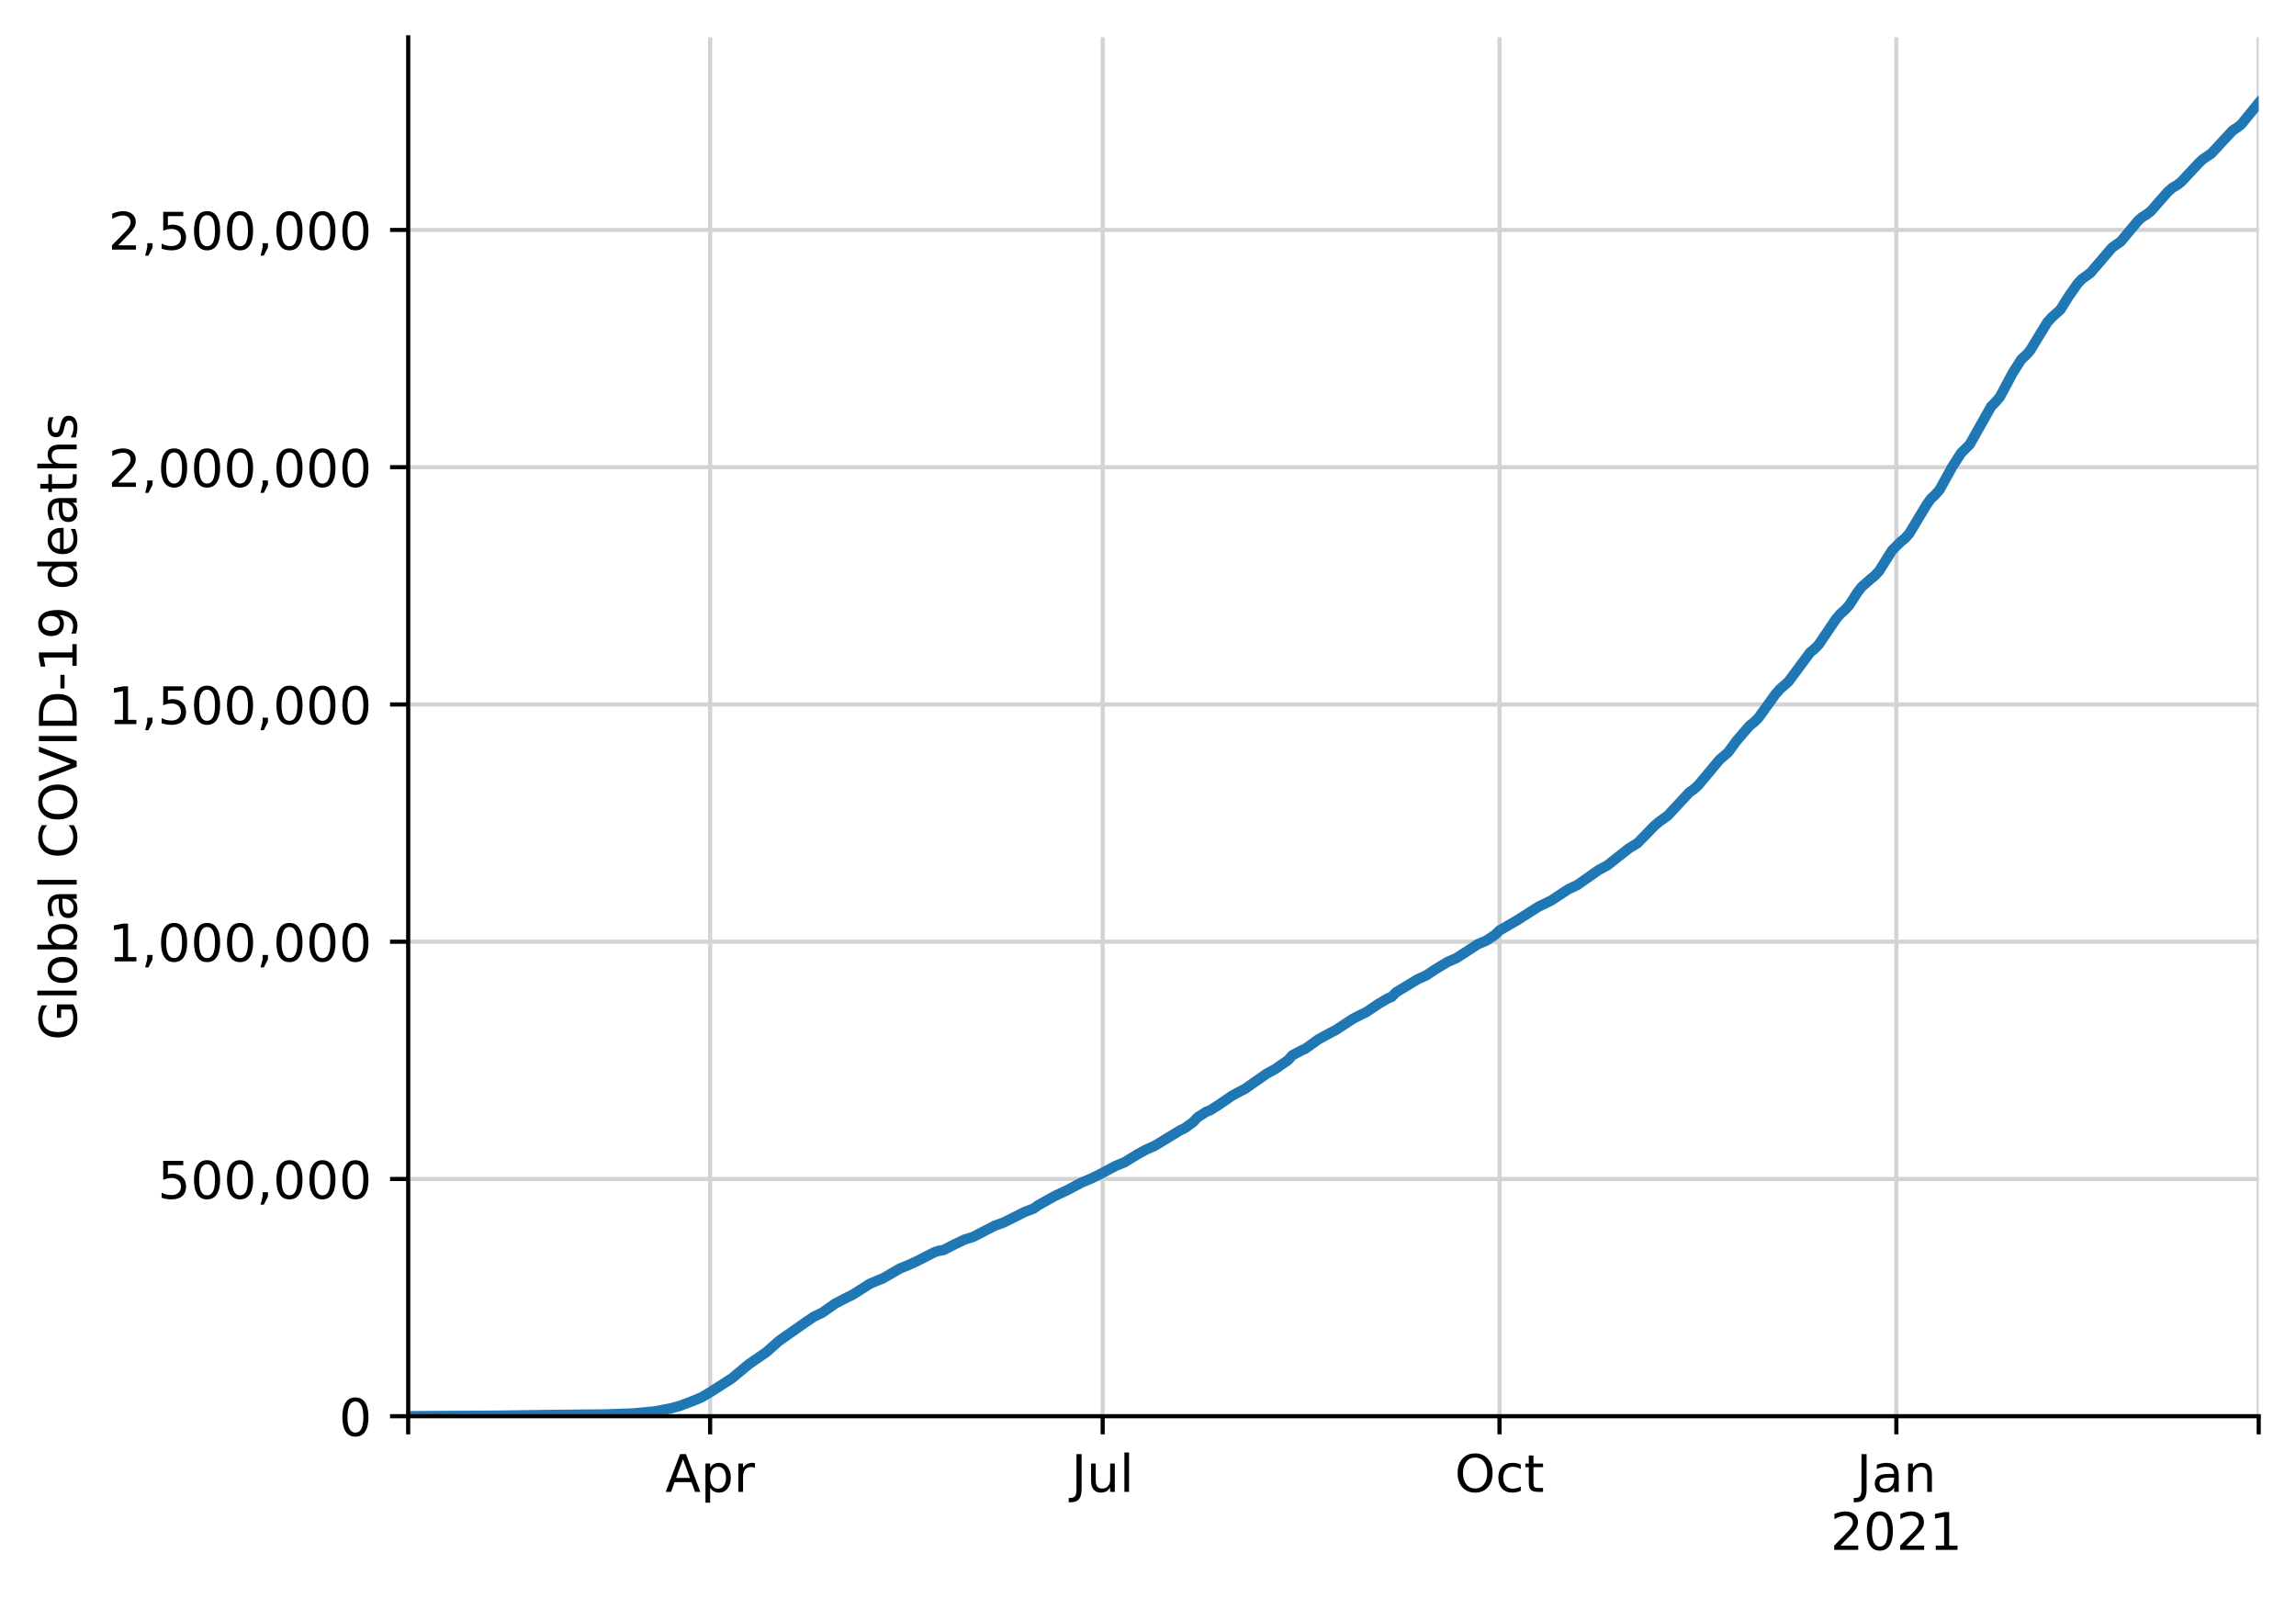
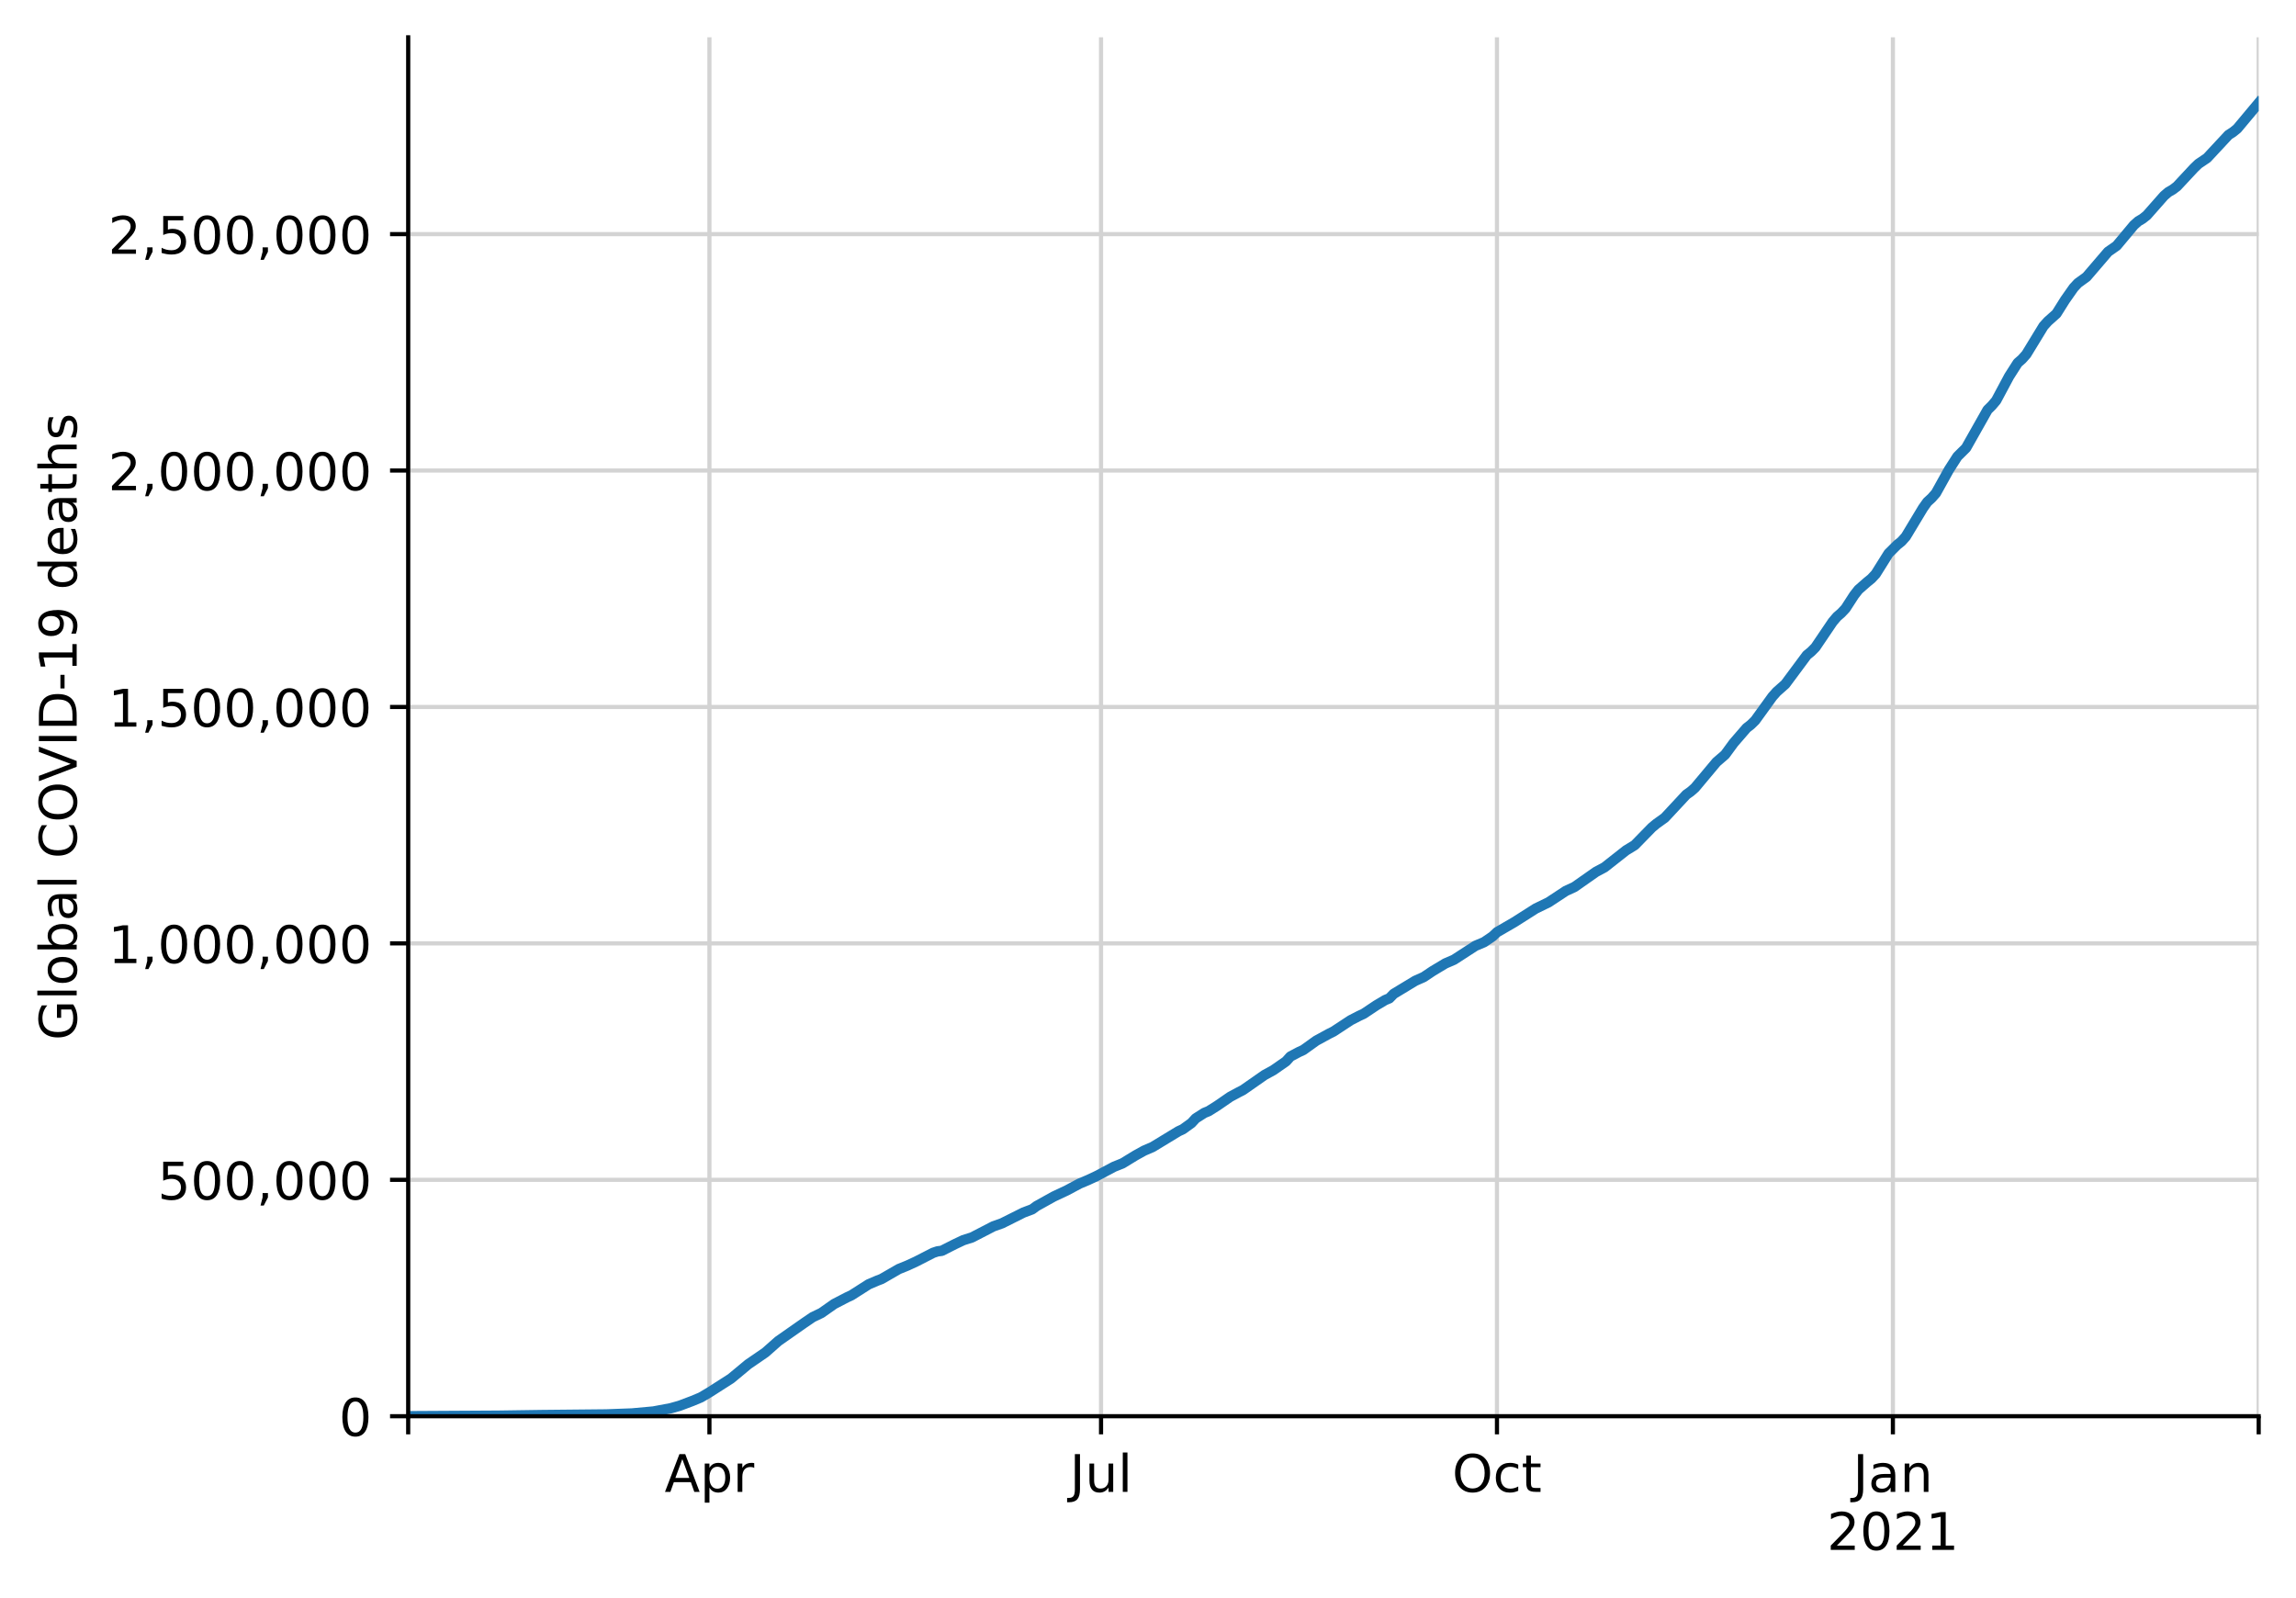
<svg xmlns="http://www.w3.org/2000/svg" xmlns:xlink="http://www.w3.org/1999/xlink" height="308.388pt" version="1.1" viewBox="0 0 443.092 308.388" width="443.092pt">
  <defs>
    <style type="text/css">
*{stroke-linecap:butt;stroke-linejoin:round;}
  </style>
  </defs>
  <g id="figure_1">
    <g id="patch_1">
      <path d="M 0 308.388  L 443.092 308.388  L 443.092 0  L 0 0  z " style="fill:#ffffff;" />
    </g>
    <g id="axes_1">
      <g id="patch_2">
        <path d="M 78.772 273.312  L 435.892 273.312  L 435.892 7.2  L 78.772 7.2  z " style="fill:#ffffff;" />
      </g>
      <g id="matplotlib.axis_1">
        <g id="xtick_1">
          <g id="line2d_1">
-             <path clip-path="url(#p6a01fa90a9)" d="M 78.772 273.312  L 78.772 7.2  " style="fill:none;stroke:#d3d3d3;stroke-linecap:square;stroke-width:0.8;" />
+             <path clip-path="url(#p889cbcfd50)" d="M 78.772 273.312  L 78.772 7.2  " style="fill:none;stroke:#d3d3d3;stroke-linecap:square;stroke-width:0.8;" />
          </g>
          <g id="line2d_2">
            <defs>
-               <path d="M 0 0  L 0 3.5  " id="m3a2b9733e8" style="stroke:#000000;stroke-width:0.8;" />
-             </defs>
-             <g>
-               <use style="stroke:#000000;stroke-width:0.8;" x="78.772" xlink:href="#m3a2b9733e8" y="273.312" />
+               <path d="M 0 0  L 0 3.5  " id="mc1f2b7c902" style="stroke:#000000;stroke-width:0.8;" />
+             </defs>
+             <g>
+               <use style="stroke:#000000;stroke-width:0.8;" x="78.772" xlink:href="#mc1f2b7c902" y="273.312" />
            </g>
          </g>
        </g>
        <g id="xtick_2">
          <g id="line2d_3">
-             <path clip-path="url(#p6a01fa90a9)" d="M 137.043 273.312  L 137.043 7.2  " style="fill:none;stroke:#d3d3d3;stroke-linecap:square;stroke-width:0.8;" />
+             <path clip-path="url(#p889cbcfd50)" d="M 136.908 273.312  L 136.908 7.2  " style="fill:none;stroke:#d3d3d3;stroke-linecap:square;stroke-width:0.8;" />
          </g>
          <g id="line2d_4">
            <g>
-               <use style="stroke:#000000;stroke-width:0.8;" x="137.043" xlink:href="#m3a2b9733e8" y="273.312" />
+               <use style="stroke:#000000;stroke-width:0.8;" x="136.908" xlink:href="#mc1f2b7c902" y="273.312" />
            </g>
          </g>
          <g id="text_1">
            <defs>
              <path d="M 34.188 63.188  L 20.797 26.906  L 47.609 26.906  z M 28.609 72.906  L 39.797 72.906  L 67.578 0  L 57.328 0  L 50.688 18.703  L 17.828 18.703  L 11.188 0  L 0.781 0  z " id="DejaVuSans-65" />
              <path d="M 18.109 8.203  L 18.109 -20.797  L 9.078 -20.797  L 9.078 54.688  L 18.109 54.688  L 18.109 46.391  Q 20.953 51.266 25.266 53.625  Q 29.594 56 35.594 56  Q 45.562 56 51.781 48.094  Q 58.016 40.188 58.016 27.297  Q 58.016 14.406 51.781 6.484  Q 45.562 -1.422 35.594 -1.422  Q 29.594 -1.422 25.266 0.953  Q 20.953 3.328 18.109 8.203  z M 48.688 27.297  Q 48.688 37.203 44.609 42.844  Q 40.531 48.484 33.406 48.484  Q 26.266 48.484 22.188 42.844  Q 18.109 37.203 18.109 27.297  Q 18.109 17.391 22.188 11.75  Q 26.266 6.109 33.406 6.109  Q 40.531 6.109 44.609 11.75  Q 48.688 17.391 48.688 27.297  z " id="DejaVuSans-112" />
              <path d="M 41.109 46.297  Q 39.594 47.172 37.812 47.578  Q 36.031 48 33.891 48  Q 26.266 48 22.188 43.047  Q 18.109 38.094 18.109 28.812  L 18.109 0  L 9.078 0  L 9.078 54.688  L 18.109 54.688  L 18.109 46.188  Q 20.953 51.172 25.484 53.578  Q 30.031 56 36.531 56  Q 37.453 56 38.578 55.875  Q 39.703 55.766 41.062 55.516  z " id="DejaVuSans-114" />
            </defs>
-             <g transform="translate(128.3932 287.9104)scale(0.1 -0.1)">
+             <g transform="translate(128.2577 287.9104)scale(0.1 -0.1)">
              <use xlink:href="#DejaVuSans-65" />
              <use x="68.408" xlink:href="#DejaVuSans-112" />
              <use x="131.885" xlink:href="#DejaVuSans-114" />
            </g>
          </g>
        </g>
        <g id="xtick_3">
          <g id="line2d_5">
-             <path clip-path="url(#p6a01fa90a9)" d="M 212.796 273.312  L 212.796 7.2  " style="fill:none;stroke:#d3d3d3;stroke-linecap:square;stroke-width:0.8;" />
+             <path clip-path="url(#p889cbcfd50)" d="M 212.484 273.312  L 212.484 7.2  " style="fill:none;stroke:#d3d3d3;stroke-linecap:square;stroke-width:0.8;" />
          </g>
          <g id="line2d_6">
            <g>
-               <use style="stroke:#000000;stroke-width:0.8;" x="212.796" xlink:href="#m3a2b9733e8" y="273.312" />
+               <use style="stroke:#000000;stroke-width:0.8;" x="212.484" xlink:href="#mc1f2b7c902" y="273.312" />
            </g>
          </g>
          <g id="text_2">
            <defs>
              <path d="M 9.812 72.906  L 19.672 72.906  L 19.672 5.078  Q 19.672 -8.109 14.672 -14.062  Q 9.672 -20.016 -1.422 -20.016  L -5.172 -20.016  L -5.172 -11.719  L -2.094 -11.719  Q 4.438 -11.719 7.125 -8.047  Q 9.812 -4.391 9.812 5.078  z " id="DejaVuSans-74" />
              <path d="M 8.5 21.578  L 8.5 54.688  L 17.484 54.688  L 17.484 21.922  Q 17.484 14.156 20.5 10.266  Q 23.531 6.391 29.594 6.391  Q 36.859 6.391 41.078 11.031  Q 45.312 15.672 45.312 23.688  L 45.312 54.688  L 54.297 54.688  L 54.297 0  L 45.312 0  L 45.312 8.406  Q 42.047 3.422 37.719 1  Q 33.406 -1.422 27.688 -1.422  Q 18.266 -1.422 13.375 4.438  Q 8.5 10.297 8.5 21.578  z M 31.109 56  z " id="DejaVuSans-117" />
              <path d="M 9.422 75.984  L 18.406 75.984  L 18.406 0  L 9.422 0  z " id="DejaVuSans-108" />
            </defs>
-             <g transform="translate(206.7631 287.9104)scale(0.1 -0.1)">
+             <g transform="translate(206.4514 287.9104)scale(0.1 -0.1)">
              <use xlink:href="#DejaVuSans-74" />
              <use x="29.492" xlink:href="#DejaVuSans-117" />
              <use x="92.871" xlink:href="#DejaVuSans-108" />
            </g>
          </g>
        </g>
        <g id="xtick_4">
          <g id="line2d_7">
-             <path clip-path="url(#p6a01fa90a9)" d="M 289.381 273.312  L 289.381 7.2  " style="fill:none;stroke:#d3d3d3;stroke-linecap:square;stroke-width:0.8;" />
+             <path clip-path="url(#p889cbcfd50)" d="M 288.891 273.312  L 288.891 7.2  " style="fill:none;stroke:#d3d3d3;stroke-linecap:square;stroke-width:0.8;" />
          </g>
          <g id="line2d_8">
            <g>
-               <use style="stroke:#000000;stroke-width:0.8;" x="289.381" xlink:href="#m3a2b9733e8" y="273.312" />
+               <use style="stroke:#000000;stroke-width:0.8;" x="288.891" xlink:href="#mc1f2b7c902" y="273.312" />
            </g>
          </g>
          <g id="text_3">
            <defs>
              <path d="M 39.406 66.219  Q 28.656 66.219 22.328 58.203  Q 16.016 50.203 16.016 36.375  Q 16.016 22.609 22.328 14.594  Q 28.656 6.594 39.406 6.594  Q 50.141 6.594 56.422 14.594  Q 62.703 22.609 62.703 36.375  Q 62.703 50.203 56.422 58.203  Q 50.141 66.219 39.406 66.219  z M 39.406 74.219  Q 54.734 74.219 63.906 63.938  Q 73.094 53.656 73.094 36.375  Q 73.094 19.141 63.906 8.859  Q 54.734 -1.422 39.406 -1.422  Q 24.031 -1.422 14.812 8.828  Q 5.609 19.094 5.609 36.375  Q 5.609 53.656 14.812 63.938  Q 24.031 74.219 39.406 74.219  z " id="DejaVuSans-79" />
              <path d="M 48.781 52.594  L 48.781 44.188  Q 44.969 46.297 41.141 47.344  Q 37.312 48.391 33.406 48.391  Q 24.656 48.391 19.812 42.844  Q 14.984 37.312 14.984 27.297  Q 14.984 17.281 19.812 11.734  Q 24.656 6.203 33.406 6.203  Q 37.312 6.203 41.141 7.25  Q 44.969 8.297 48.781 10.406  L 48.781 2.094  Q 45.016 0.344 40.984 -0.531  Q 36.969 -1.422 32.422 -1.422  Q 20.062 -1.422 12.781 6.344  Q 5.516 14.109 5.516 27.297  Q 5.516 40.672 12.859 48.328  Q 20.219 56 33.016 56  Q 37.156 56 41.109 55.141  Q 45.062 54.297 48.781 52.594  z " id="DejaVuSans-99" />
              <path d="M 18.312 70.219  L 18.312 54.688  L 36.812 54.688  L 36.812 47.703  L 18.312 47.703  L 18.312 18.016  Q 18.312 11.328 20.141 9.422  Q 21.969 7.516 27.594 7.516  L 36.812 7.516  L 36.812 0  L 27.594 0  Q 17.188 0 13.234 3.875  Q 9.281 7.766 9.281 18.016  L 9.281 47.703  L 2.688 47.703  L 2.688 54.688  L 9.281 54.688  L 9.281 70.219  z " id="DejaVuSans-116" />
            </defs>
-             <g transform="translate(280.7358 287.9104)scale(0.1 -0.1)">
+             <g transform="translate(280.246 287.9104)scale(0.1 -0.1)">
              <use xlink:href="#DejaVuSans-79" />
              <use x="78.711" xlink:href="#DejaVuSans-99" />
              <use x="133.691" xlink:href="#DejaVuSans-116" />
            </g>
          </g>
        </g>
        <g id="xtick_5">
          <g id="line2d_9">
-             <path clip-path="url(#p6a01fa90a9)" d="M 365.966 273.312  L 365.966 7.2  " style="fill:none;stroke:#d3d3d3;stroke-linecap:square;stroke-width:0.8;" />
+             <path clip-path="url(#p889cbcfd50)" d="M 365.298 273.312  L 365.298 7.2  " style="fill:none;stroke:#d3d3d3;stroke-linecap:square;stroke-width:0.8;" />
          </g>
          <g id="line2d_10">
            <g>
-               <use style="stroke:#000000;stroke-width:0.8;" x="365.966" xlink:href="#m3a2b9733e8" y="273.312" />
+               <use style="stroke:#000000;stroke-width:0.8;" x="365.298" xlink:href="#mc1f2b7c902" y="273.312" />
            </g>
          </g>
          <g id="text_4">
            <defs>
              <path d="M 34.281 27.484  Q 23.391 27.484 19.188 25  Q 14.984 22.516 14.984 16.5  Q 14.984 11.719 18.141 8.906  Q 21.297 6.109 26.703 6.109  Q 34.188 6.109 38.703 11.406  Q 43.219 16.703 43.219 25.484  L 43.219 27.484  z M 52.203 31.203  L 52.203 0  L 43.219 0  L 43.219 8.297  Q 40.141 3.328 35.547 0.953  Q 30.953 -1.422 24.312 -1.422  Q 15.922 -1.422 10.953 3.297  Q 6 8.016 6 15.922  Q 6 25.141 12.172 29.828  Q 18.359 34.516 30.609 34.516  L 43.219 34.516  L 43.219 35.406  Q 43.219 41.609 39.141 45  Q 35.062 48.391 27.688 48.391  Q 23 48.391 18.547 47.266  Q 14.109 46.141 10.016 43.891  L 10.016 52.203  Q 14.938 54.109 19.578 55.047  Q 24.219 56 28.609 56  Q 40.484 56 46.344 49.844  Q 52.203 43.703 52.203 31.203  z " id="DejaVuSans-97" />
              <path d="M 54.891 33.016  L 54.891 0  L 45.906 0  L 45.906 32.719  Q 45.906 40.484 42.875 44.328  Q 39.844 48.188 33.797 48.188  Q 26.516 48.188 22.312 43.547  Q 18.109 38.922 18.109 30.906  L 18.109 0  L 9.078 0  L 9.078 54.688  L 18.109 54.688  L 18.109 46.188  Q 21.344 51.125 25.703 53.562  Q 30.078 56 35.797 56  Q 45.219 56 50.047 50.172  Q 54.891 44.344 54.891 33.016  z " id="DejaVuSans-110" />
            </defs>
-             <g transform="translate(358.2585 287.9104)scale(0.1 -0.1)">
+             <g transform="translate(357.5906 287.9104)scale(0.1 -0.1)">
              <use xlink:href="#DejaVuSans-74" />
              <use x="29.492" xlink:href="#DejaVuSans-97" />
              <use x="90.771" xlink:href="#DejaVuSans-110" />
            </g>
            <defs>
              <path d="M 19.188 8.297  L 53.609 8.297  L 53.609 0  L 7.328 0  L 7.328 8.297  Q 12.938 14.109 22.625 23.891  Q 32.328 33.688 34.812 36.531  Q 39.547 41.844 41.422 45.531  Q 43.312 49.219 43.312 52.781  Q 43.312 58.594 39.234 62.25  Q 35.156 65.922 28.609 65.922  Q 23.969 65.922 18.812 64.312  Q 13.672 62.703 7.812 59.422  L 7.812 69.391  Q 13.766 71.781 18.938 73  Q 24.125 74.219 28.422 74.219  Q 39.75 74.219 46.484 68.547  Q 53.219 62.891 53.219 53.422  Q 53.219 48.922 51.531 44.891  Q 49.859 40.875 45.406 35.406  Q 44.188 33.984 37.641 27.219  Q 31.109 20.453 19.188 8.297  z " id="DejaVuSans-50" />
              <path d="M 31.781 66.406  Q 24.172 66.406 20.328 58.906  Q 16.5 51.422 16.5 36.375  Q 16.5 21.391 20.328 13.891  Q 24.172 6.391 31.781 6.391  Q 39.453 6.391 43.281 13.891  Q 47.125 21.391 47.125 36.375  Q 47.125 51.422 43.281 58.906  Q 39.453 66.406 31.781 66.406  z M 31.781 74.219  Q 44.047 74.219 50.516 64.516  Q 56.984 54.828 56.984 36.375  Q 56.984 17.969 50.516 8.266  Q 44.047 -1.422 31.781 -1.422  Q 19.531 -1.422 13.062 8.266  Q 6.594 17.969 6.594 36.375  Q 6.594 54.828 13.062 64.516  Q 19.531 74.219 31.781 74.219  z " id="DejaVuSans-48" />
              <path d="M 12.406 8.297  L 28.516 8.297  L 28.516 63.922  L 10.984 60.406  L 10.984 69.391  L 28.422 72.906  L 38.281 72.906  L 38.281 8.297  L 54.391 8.297  L 54.391 0  L 12.406 0  z " id="DejaVuSans-49" />
            </defs>
-             <g transform="translate(353.2413 299.1082)scale(0.1 -0.1)">
+             <g transform="translate(352.5734 299.1082)scale(0.1 -0.1)">
              <use xlink:href="#DejaVuSans-50" />
              <use x="63.623" xlink:href="#DejaVuSans-48" />
              <use x="127.246" xlink:href="#DejaVuSans-50" />
              <use x="190.869" xlink:href="#DejaVuSans-49" />
            </g>
          </g>
        </g>
        <g id="xtick_6">
          <g id="line2d_11">
-             <path clip-path="url(#p6a01fa90a9)" d="M 435.892 273.312  L 435.892 7.2  " style="fill:none;stroke:#d3d3d3;stroke-linecap:square;stroke-width:0.8;" />
+             <path clip-path="url(#p889cbcfd50)" d="M 435.892 273.312  L 435.892 7.2  " style="fill:none;stroke:#d3d3d3;stroke-linecap:square;stroke-width:0.8;" />
          </g>
          <g id="line2d_12">
            <g>
-               <use style="stroke:#000000;stroke-width:0.8;" x="435.892" xlink:href="#m3a2b9733e8" y="273.312" />
+               <use style="stroke:#000000;stroke-width:0.8;" x="435.892" xlink:href="#mc1f2b7c902" y="273.312" />
            </g>
          </g>
        </g>
      </g>
      <g id="matplotlib.axis_2">
        <g id="ytick_1">
          <g id="line2d_13">
-             <path clip-path="url(#p6a01fa90a9)" d="M 78.772 273.312  L 435.892 273.312  " style="fill:none;stroke:#d3d3d3;stroke-linecap:square;stroke-width:0.8;" />
+             <path clip-path="url(#p889cbcfd50)" d="M 78.772 273.312  L 435.892 273.312  " style="fill:none;stroke:#d3d3d3;stroke-linecap:square;stroke-width:0.8;" />
          </g>
          <g id="line2d_14">
            <defs>
-               <path d="M 0 0  L -3.5 0  " id="m5754b4b854" style="stroke:#000000;stroke-width:0.8;" />
-             </defs>
-             <g>
-               <use style="stroke:#000000;stroke-width:0.8;" x="78.772" xlink:href="#m5754b4b854" y="273.312" />
+               <path d="M 0 0  L -3.5 0  " id="m2cd6e8e211" style="stroke:#000000;stroke-width:0.8;" />
+             </defs>
+             <g>
+               <use style="stroke:#000000;stroke-width:0.8;" x="78.772" xlink:href="#m2cd6e8e211" y="273.312" />
            </g>
          </g>
          <g id="text_5">
            <g transform="translate(65.40937 277.1112)scale(0.1 -0.1)">
              <use xlink:href="#DejaVuSans-48" />
            </g>
          </g>
        </g>
        <g id="ytick_2">
          <g id="line2d_15">
-             <path clip-path="url(#p6a01fa90a9)" d="M 78.772 227.524  L 435.892 227.524  " style="fill:none;stroke:#d3d3d3;stroke-linecap:square;stroke-width:0.8;" />
+             <path clip-path="url(#p889cbcfd50)" d="M 78.772 227.686  L 435.892 227.686  " style="fill:none;stroke:#d3d3d3;stroke-linecap:square;stroke-width:0.8;" />
          </g>
          <g id="line2d_16">
            <g>
-               <use style="stroke:#000000;stroke-width:0.8;" x="78.772" xlink:href="#m5754b4b854" y="227.524" />
+               <use style="stroke:#000000;stroke-width:0.8;" x="78.772" xlink:href="#m2cd6e8e211" y="227.686" />
            </g>
          </g>
          <g id="text_6">
            <defs>
              <path d="M 10.797 72.906  L 49.516 72.906  L 49.516 64.594  L 19.828 64.594  L 19.828 46.734  Q 21.969 47.469 24.109 47.828  Q 26.266 48.188 28.422 48.188  Q 40.625 48.188 47.75 41.5  Q 54.891 34.812 54.891 23.391  Q 54.891 11.625 47.562 5.094  Q 40.234 -1.422 26.906 -1.422  Q 22.312 -1.422 17.547 -0.641  Q 12.797 0.141 7.719 1.703  L 7.719 11.625  Q 12.109 9.234 16.797 8.062  Q 21.484 6.891 26.703 6.891  Q 35.156 6.891 40.078 11.328  Q 45.016 15.766 45.016 23.391  Q 45.016 31 40.078 35.438  Q 35.156 39.891 26.703 39.891  Q 22.75 39.891 18.812 39.016  Q 14.891 38.141 10.797 36.281  z " id="DejaVuSans-53" />
              <path d="M 11.719 12.406  L 22.016 12.406  L 22.016 4  L 14.016 -11.625  L 7.719 -11.625  L 11.719 4  z " id="DejaVuSans-44" />
            </defs>
-             <g transform="translate(30.41875 231.3233)scale(0.1 -0.1)">
+             <g transform="translate(30.41875 231.4847)scale(0.1 -0.1)">
              <use xlink:href="#DejaVuSans-53" />
              <use x="63.623" xlink:href="#DejaVuSans-48" />
              <use x="127.246" xlink:href="#DejaVuSans-48" />
              <use x="190.869" xlink:href="#DejaVuSans-44" />
              <use x="222.656" xlink:href="#DejaVuSans-48" />
              <use x="286.279" xlink:href="#DejaVuSans-48" />
              <use x="349.902" xlink:href="#DejaVuSans-48" />
            </g>
          </g>
        </g>
        <g id="ytick_3">
          <g id="line2d_17">
-             <path clip-path="url(#p6a01fa90a9)" d="M 78.772 181.736  L 435.892 181.736  " style="fill:none;stroke:#d3d3d3;stroke-linecap:square;stroke-width:0.8;" />
+             <path clip-path="url(#p889cbcfd50)" d="M 78.772 182.059  L 435.892 182.059  " style="fill:none;stroke:#d3d3d3;stroke-linecap:square;stroke-width:0.8;" />
          </g>
          <g id="line2d_18">
            <g>
-               <use style="stroke:#000000;stroke-width:0.8;" x="78.772" xlink:href="#m5754b4b854" y="181.736" />
+               <use style="stroke:#000000;stroke-width:0.8;" x="78.772" xlink:href="#m2cd6e8e211" y="182.059" />
            </g>
          </g>
          <g id="text_7">
-             <g transform="translate(20.87813 185.5355)scale(0.1 -0.1)">
+             <g transform="translate(20.87813 185.8583)scale(0.1 -0.1)">
              <use xlink:href="#DejaVuSans-49" />
              <use x="63.623" xlink:href="#DejaVuSans-44" />
              <use x="95.41" xlink:href="#DejaVuSans-48" />
              <use x="159.033" xlink:href="#DejaVuSans-48" />
              <use x="222.656" xlink:href="#DejaVuSans-48" />
              <use x="286.279" xlink:href="#DejaVuSans-44" />
              <use x="318.066" xlink:href="#DejaVuSans-48" />
              <use x="381.689" xlink:href="#DejaVuSans-48" />
              <use x="445.312" xlink:href="#DejaVuSans-48" />
            </g>
          </g>
        </g>
        <g id="ytick_4">
          <g id="line2d_19">
-             <path clip-path="url(#p6a01fa90a9)" d="M 78.772 135.948  L 435.892 135.948  " style="fill:none;stroke:#d3d3d3;stroke-linecap:square;stroke-width:0.8;" />
+             <path clip-path="url(#p889cbcfd50)" d="M 78.772 136.433  L 435.892 136.433  " style="fill:none;stroke:#d3d3d3;stroke-linecap:square;stroke-width:0.8;" />
          </g>
          <g id="line2d_20">
            <g>
-               <use style="stroke:#000000;stroke-width:0.8;" x="78.772" xlink:href="#m5754b4b854" y="135.948" />
+               <use style="stroke:#000000;stroke-width:0.8;" x="78.772" xlink:href="#m2cd6e8e211" y="136.433" />
            </g>
          </g>
          <g id="text_8">
-             <g transform="translate(20.87813 139.7476)scale(0.1 -0.1)">
+             <g transform="translate(20.87813 140.2318)scale(0.1 -0.1)">
              <use xlink:href="#DejaVuSans-49" />
              <use x="63.623" xlink:href="#DejaVuSans-44" />
              <use x="95.41" xlink:href="#DejaVuSans-53" />
              <use x="159.033" xlink:href="#DejaVuSans-48" />
              <use x="222.656" xlink:href="#DejaVuSans-48" />
              <use x="286.279" xlink:href="#DejaVuSans-44" />
              <use x="318.066" xlink:href="#DejaVuSans-48" />
              <use x="381.689" xlink:href="#DejaVuSans-48" />
              <use x="445.312" xlink:href="#DejaVuSans-48" />
            </g>
          </g>
        </g>
        <g id="ytick_5">
          <g id="line2d_21">
-             <path clip-path="url(#p6a01fa90a9)" d="M 78.772 90.161  L 435.892 90.161  " style="fill:none;stroke:#d3d3d3;stroke-linecap:square;stroke-width:0.8;" />
+             <path clip-path="url(#p889cbcfd50)" d="M 78.772 90.806  L 435.892 90.806  " style="fill:none;stroke:#d3d3d3;stroke-linecap:square;stroke-width:0.8;" />
          </g>
          <g id="line2d_22">
            <g>
-               <use style="stroke:#000000;stroke-width:0.8;" x="78.772" xlink:href="#m5754b4b854" y="90.161" />
+               <use style="stroke:#000000;stroke-width:0.8;" x="78.772" xlink:href="#m2cd6e8e211" y="90.806" />
            </g>
          </g>
          <g id="text_9">
-             <g transform="translate(20.87813 93.95974)scale(0.1 -0.1)">
+             <g transform="translate(20.87813 94.60534)scale(0.1 -0.1)">
              <use xlink:href="#DejaVuSans-50" />
              <use x="63.623" xlink:href="#DejaVuSans-44" />
              <use x="95.41" xlink:href="#DejaVuSans-48" />
              <use x="159.033" xlink:href="#DejaVuSans-48" />
              <use x="222.656" xlink:href="#DejaVuSans-48" />
              <use x="286.279" xlink:href="#DejaVuSans-44" />
              <use x="318.066" xlink:href="#DejaVuSans-48" />
              <use x="381.689" xlink:href="#DejaVuSans-48" />
              <use x="445.312" xlink:href="#DejaVuSans-48" />
            </g>
          </g>
        </g>
        <g id="ytick_6">
          <g id="line2d_23">
-             <path clip-path="url(#p6a01fa90a9)" d="M 78.772 44.373  L 435.892 44.373  " style="fill:none;stroke:#d3d3d3;stroke-linecap:square;stroke-width:0.8;" />
+             <path clip-path="url(#p889cbcfd50)" d="M 78.772 45.18  L 435.892 45.18  " style="fill:none;stroke:#d3d3d3;stroke-linecap:square;stroke-width:0.8;" />
          </g>
          <g id="line2d_24">
            <g>
-               <use style="stroke:#000000;stroke-width:0.8;" x="78.772" xlink:href="#m5754b4b854" y="44.373" />
+               <use style="stroke:#000000;stroke-width:0.8;" x="78.772" xlink:href="#m2cd6e8e211" y="45.18" />
            </g>
          </g>
          <g id="text_10">
-             <g transform="translate(20.87813 48.17187)scale(0.1 -0.1)">
+             <g transform="translate(20.87813 48.97887)scale(0.1 -0.1)">
              <use xlink:href="#DejaVuSans-50" />
              <use x="63.623" xlink:href="#DejaVuSans-44" />
              <use x="95.41" xlink:href="#DejaVuSans-53" />
              <use x="159.033" xlink:href="#DejaVuSans-48" />
              <use x="222.656" xlink:href="#DejaVuSans-48" />
              <use x="286.279" xlink:href="#DejaVuSans-44" />
              <use x="318.066" xlink:href="#DejaVuSans-48" />
              <use x="381.689" xlink:href="#DejaVuSans-48" />
              <use x="445.312" xlink:href="#DejaVuSans-48" />
            </g>
          </g>
        </g>
        <g id="text_11">
          <defs>
            <path d="M 59.516 10.406  L 59.516 29.984  L 43.406 29.984  L 43.406 38.094  L 69.281 38.094  L 69.281 6.781  Q 63.578 2.734 56.688 0.656  Q 49.812 -1.422 42 -1.422  Q 24.906 -1.422 15.25 8.562  Q 5.609 18.562 5.609 36.375  Q 5.609 54.25 15.25 64.234  Q 24.906 74.219 42 74.219  Q 49.125 74.219 55.547 72.453  Q 61.969 70.703 67.391 67.281  L 67.391 56.781  Q 61.922 61.422 55.766 63.766  Q 49.609 66.109 42.828 66.109  Q 29.438 66.109 22.719 58.641  Q 16.016 51.172 16.016 36.375  Q 16.016 21.625 22.719 14.156  Q 29.438 6.688 42.828 6.688  Q 48.047 6.688 52.141 7.594  Q 56.25 8.5 59.516 10.406  z " id="DejaVuSans-71" />
            <path d="M 30.609 48.391  Q 23.391 48.391 19.188 42.75  Q 14.984 37.109 14.984 27.297  Q 14.984 17.484 19.156 11.844  Q 23.344 6.203 30.609 6.203  Q 37.797 6.203 41.984 11.859  Q 46.188 17.531 46.188 27.297  Q 46.188 37.016 41.984 42.703  Q 37.797 48.391 30.609 48.391  z M 30.609 56  Q 42.328 56 49.016 48.375  Q 55.719 40.766 55.719 27.297  Q 55.719 13.875 49.016 6.219  Q 42.328 -1.422 30.609 -1.422  Q 18.844 -1.422 12.172 6.219  Q 5.516 13.875 5.516 27.297  Q 5.516 40.766 12.172 48.375  Q 18.844 56 30.609 56  z " id="DejaVuSans-111" />
            <path d="M 48.688 27.297  Q 48.688 37.203 44.609 42.844  Q 40.531 48.484 33.406 48.484  Q 26.266 48.484 22.188 42.844  Q 18.109 37.203 18.109 27.297  Q 18.109 17.391 22.188 11.75  Q 26.266 6.109 33.406 6.109  Q 40.531 6.109 44.609 11.75  Q 48.688 17.391 48.688 27.297  z M 18.109 46.391  Q 20.953 51.266 25.266 53.625  Q 29.594 56 35.594 56  Q 45.562 56 51.781 48.094  Q 58.016 40.188 58.016 27.297  Q 58.016 14.406 51.781 6.484  Q 45.562 -1.422 35.594 -1.422  Q 29.594 -1.422 25.266 0.953  Q 20.953 3.328 18.109 8.203  L 18.109 0  L 9.078 0  L 9.078 75.984  L 18.109 75.984  z " id="DejaVuSans-98" />
            <path id="DejaVuSans-32" />
            <path d="M 64.406 67.281  L 64.406 56.891  Q 59.422 61.531 53.781 63.812  Q 48.141 66.109 41.797 66.109  Q 29.297 66.109 22.656 58.469  Q 16.016 50.828 16.016 36.375  Q 16.016 21.969 22.656 14.328  Q 29.297 6.688 41.797 6.688  Q 48.141 6.688 53.781 8.984  Q 59.422 11.281 64.406 15.922  L 64.406 5.609  Q 59.234 2.094 53.438 0.328  Q 47.656 -1.422 41.219 -1.422  Q 24.656 -1.422 15.125 8.703  Q 5.609 18.844 5.609 36.375  Q 5.609 53.953 15.125 64.078  Q 24.656 74.219 41.219 74.219  Q 47.75 74.219 53.531 72.484  Q 59.328 70.75 64.406 67.281  z " id="DejaVuSans-67" />
            <path d="M 28.609 0  L 0.781 72.906  L 11.078 72.906  L 34.188 11.531  L 57.328 72.906  L 67.578 72.906  L 39.797 0  z " id="DejaVuSans-86" />
            <path d="M 9.812 72.906  L 19.672 72.906  L 19.672 0  L 9.812 0  z " id="DejaVuSans-73" />
            <path d="M 19.672 64.797  L 19.672 8.109  L 31.594 8.109  Q 46.688 8.109 53.688 14.938  Q 60.688 21.781 60.688 36.531  Q 60.688 51.172 53.688 57.984  Q 46.688 64.797 31.594 64.797  z M 9.812 72.906  L 30.078 72.906  Q 51.266 72.906 61.172 64.094  Q 71.094 55.281 71.094 36.531  Q 71.094 17.672 61.125 8.828  Q 51.172 0 30.078 0  L 9.812 0  z " id="DejaVuSans-68" />
            <path d="M 4.891 31.391  L 31.203 31.391  L 31.203 23.391  L 4.891 23.391  z " id="DejaVuSans-45" />
            <path d="M 10.984 1.516  L 10.984 10.5  Q 14.703 8.734 18.5 7.812  Q 22.312 6.891 25.984 6.891  Q 35.75 6.891 40.891 13.453  Q 46.047 20.016 46.781 33.406  Q 43.953 29.203 39.594 26.953  Q 35.25 24.703 29.984 24.703  Q 19.047 24.703 12.672 31.312  Q 6.297 37.938 6.297 49.422  Q 6.297 60.641 12.938 67.422  Q 19.578 74.219 30.609 74.219  Q 43.266 74.219 49.922 64.516  Q 56.594 54.828 56.594 36.375  Q 56.594 19.141 48.406 8.859  Q 40.234 -1.422 26.422 -1.422  Q 22.703 -1.422 18.891 -0.688  Q 15.094 0.047 10.984 1.516  z M 30.609 32.422  Q 37.25 32.422 41.125 36.953  Q 45.016 41.5 45.016 49.422  Q 45.016 57.281 41.125 61.844  Q 37.25 66.406 30.609 66.406  Q 23.969 66.406 20.094 61.844  Q 16.219 57.281 16.219 49.422  Q 16.219 41.5 20.094 36.953  Q 23.969 32.422 30.609 32.422  z " id="DejaVuSans-57" />
            <path d="M 45.406 46.391  L 45.406 75.984  L 54.391 75.984  L 54.391 0  L 45.406 0  L 45.406 8.203  Q 42.578 3.328 38.25 0.953  Q 33.938 -1.422 27.875 -1.422  Q 17.969 -1.422 11.734 6.484  Q 5.516 14.406 5.516 27.297  Q 5.516 40.188 11.734 48.094  Q 17.969 56 27.875 56  Q 33.938 56 38.25 53.625  Q 42.578 51.266 45.406 46.391  z M 14.797 27.297  Q 14.797 17.391 18.875 11.75  Q 22.953 6.109 30.078 6.109  Q 37.203 6.109 41.297 11.75  Q 45.406 17.391 45.406 27.297  Q 45.406 37.203 41.297 42.844  Q 37.203 48.484 30.078 48.484  Q 22.953 48.484 18.875 42.844  Q 14.797 37.203 14.797 27.297  z " id="DejaVuSans-100" />
            <path d="M 56.203 29.594  L 56.203 25.203  L 14.891 25.203  Q 15.484 15.922 20.484 11.062  Q 25.484 6.203 34.422 6.203  Q 39.594 6.203 44.453 7.469  Q 49.312 8.734 54.109 11.281  L 54.109 2.781  Q 49.266 0.734 44.188 -0.344  Q 39.109 -1.422 33.891 -1.422  Q 20.797 -1.422 13.156 6.188  Q 5.516 13.812 5.516 26.812  Q 5.516 40.234 12.766 48.109  Q 20.016 56 32.328 56  Q 43.359 56 49.781 48.891  Q 56.203 41.797 56.203 29.594  z M 47.219 32.234  Q 47.125 39.594 43.094 43.984  Q 39.062 48.391 32.422 48.391  Q 24.906 48.391 20.391 44.141  Q 15.875 39.891 15.188 32.172  z " id="DejaVuSans-101" />
            <path d="M 54.891 33.016  L 54.891 0  L 45.906 0  L 45.906 32.719  Q 45.906 40.484 42.875 44.328  Q 39.844 48.188 33.797 48.188  Q 26.516 48.188 22.312 43.547  Q 18.109 38.922 18.109 30.906  L 18.109 0  L 9.078 0  L 9.078 75.984  L 18.109 75.984  L 18.109 46.188  Q 21.344 51.125 25.703 53.562  Q 30.078 56 35.797 56  Q 45.219 56 50.047 50.172  Q 54.891 44.344 54.891 33.016  z " id="DejaVuSans-104" />
            <path d="M 44.281 53.078  L 44.281 44.578  Q 40.484 46.531 36.375 47.5  Q 32.281 48.484 27.875 48.484  Q 21.188 48.484 17.844 46.438  Q 14.5 44.391 14.5 40.281  Q 14.5 37.156 16.891 35.375  Q 19.281 33.594 26.516 31.984  L 29.594 31.297  Q 39.156 29.25 43.188 25.516  Q 47.219 21.781 47.219 15.094  Q 47.219 7.469 41.188 3.016  Q 35.156 -1.422 24.609 -1.422  Q 20.219 -1.422 15.453 -0.562  Q 10.688 0.297 5.422 2  L 5.422 11.281  Q 10.406 8.688 15.234 7.391  Q 20.062 6.109 24.812 6.109  Q 31.156 6.109 34.562 8.281  Q 37.984 10.453 37.984 14.406  Q 37.984 18.062 35.516 20.016  Q 33.062 21.969 24.703 23.781  L 21.578 24.516  Q 13.234 26.266 9.516 29.906  Q 5.812 33.547 5.812 39.891  Q 5.812 47.609 11.281 51.797  Q 16.75 56 26.812 56  Q 31.781 56 36.172 55.266  Q 40.578 54.547 44.281 53.078  z " id="DejaVuSans-115" />
          </defs>
          <g transform="translate(14.79844 200.7708)rotate(-90)scale(0.1 -0.1)">
            <use xlink:href="#DejaVuSans-71" />
            <use x="77.49" xlink:href="#DejaVuSans-108" />
            <use x="105.273" xlink:href="#DejaVuSans-111" />
            <use x="166.455" xlink:href="#DejaVuSans-98" />
            <use x="229.932" xlink:href="#DejaVuSans-97" />
            <use x="291.211" xlink:href="#DejaVuSans-108" />
            <use x="318.994" xlink:href="#DejaVuSans-32" />
            <use x="350.781" xlink:href="#DejaVuSans-67" />
            <use x="420.605" xlink:href="#DejaVuSans-79" />
            <use x="499.301" xlink:href="#DejaVuSans-86" />
            <use x="567.709" xlink:href="#DejaVuSans-73" />
            <use x="597.201" xlink:href="#DejaVuSans-68" />
            <use x="674.203" xlink:href="#DejaVuSans-45" />
            <use x="710.287" xlink:href="#DejaVuSans-49" />
            <use x="773.91" xlink:href="#DejaVuSans-57" />
            <use x="837.533" xlink:href="#DejaVuSans-32" />
            <use x="869.32" xlink:href="#DejaVuSans-100" />
            <use x="932.797" xlink:href="#DejaVuSans-101" />
            <use x="994.32" xlink:href="#DejaVuSans-97" />
            <use x="1055.6" xlink:href="#DejaVuSans-116" />
            <use x="1094.809" xlink:href="#DejaVuSans-104" />
            <use x="1158.188" xlink:href="#DejaVuSans-115" />
          </g>
        </g>
      </g>
      <g id="line2d_25">
-         <path clip-path="url(#p6a01fa90a9)" d="M 78.772 273.31  L 96.253 273.21  L 104.578 273.087  L 117.064 272.964  L 122.059 272.778  L 126.221 272.398  L 129.551 271.771  L 131.216 271.304  L 133.713 270.365  L 135.378 269.669  L 137.043 268.685  L 141.205 266.021  L 142.87 264.642  L 144.535 263.253  L 147.865 260.966  L 150.362 258.758  L 155.357 255.258  L 157.022 254.123  L 158.687 253.324  L 161.184 251.57  L 163.682 250.274  L 164.514 249.889  L 167.844 247.765  L 169.509 247.053  L 170.341 246.734  L 173.671 244.809  L 175.336 244.135  L 177.001 243.365  L 180.33 241.661  L 181.163 241.385  L 181.995 241.274  L 184.493 240.005  L 186.158 239.215  L 187.823 238.687  L 191.985 236.535  L 193.65 235.946  L 197.812 233.86  L 199.477 233.236  L 200.309 232.622  L 203.639 230.769  L 206.136 229.597  L 208.634 228.259  L 210.299 227.56  L 211.963 226.776  L 215.293 225.004  L 216.958 224.333  L 219.456 222.807  L 221.12 221.882  L 222.785 221.159  L 227.78 218.122  L 228.612 217.737  L 230.277 216.536  L 231.11 215.629  L 232.775 214.569  L 233.607 214.228  L 235.272 213.18  L 237.769 211.455  L 239.434 210.56  L 240.267 210.131  L 244.429 207.221  L 246.094 206.313  L 248.591 204.575  L 249.424 203.646  L 251.089 202.766  L 251.921 202.383  L 254.418 200.588  L 256.916 199.223  L 257.748 198.811  L 261.078 196.621  L 262.743 195.762  L 263.575 195.38  L 266.073 193.714  L 267.737 192.723  L 268.57 192.374  L 269.402 191.515  L 271.067 190.507  L 273.565 188.992  L 275.229 188.245  L 276.894 187.129  L 279.392 185.625  L 281.057 184.906  L 285.219 182.207  L 286.884 181.505  L 288.549 180.372  L 289.381 179.574  L 292.711 177.644  L 296.873 174.996  L 299.37 173.778  L 302.7 171.583  L 304.365 170.816  L 308.527 167.894  L 310.192 167.003  L 314.355 163.725  L 316.019 162.708  L 319.349 159.295  L 320.182 158.6  L 321.847 157.4  L 326.009 152.924  L 326.841 152.336  L 327.674 151.608  L 331.836 146.629  L 333.501 145.19  L 335.166 142.92  L 337.663 140.03  L 338.496 139.375  L 339.328 138.561  L 342.658 133.951  L 343.49 133.01  L 345.155 131.53  L 349.317 125.92  L 350.15 125.238  L 350.982 124.397  L 354.312 119.469  L 355.144 118.483  L 355.977 117.758  L 356.809 116.873  L 358.474 114.299  L 359.307 113.234  L 360.972 111.772  L 361.804 111.094  L 362.636 110.201  L 365.134 106.212  L 366.799 104.555  L 367.631 103.884  L 368.464 102.954  L 371.793 97.42  L 372.626 96.248  L 373.458 95.484  L 374.291 94.539  L 376.788 90.037  L 378.453 87.438  L 380.118 85.786  L 384.28 78.41  L 385.113 77.589  L 385.945 76.603  L 388.442 71.93  L 390.107 69.321  L 390.94 68.59  L 391.772 67.656  L 395.102 62.196  L 395.934 61.272  L 397.599 59.786  L 399.264 57.135  L 400.929 54.763  L 401.762 53.867  L 403.426 52.658  L 407.589 47.794  L 409.254 46.626  L 412.583 42.639  L 413.416 41.894  L 414.248 41.4  L 415.081 40.739  L 418.41 36.959  L 419.243 36.243  L 420.075 35.761  L 420.908 35.134  L 424.238 31.56  L 425.07 30.762  L 426.735 29.636  L 430.897 25.159  L 431.73 24.628  L 432.562 23.956  L 435.892 19.872  L 435.892 19.872  " style="fill:none;stroke:#1f77b4;stroke-linecap:square;stroke-width:2;" />
+         <path clip-path="url(#p889cbcfd50)" d="M 78.772 273.31  L 96.213 273.21  L 104.518 273.088  L 116.975 272.965  L 121.958 272.78  L 126.111 272.401  L 129.433 271.777  L 131.094 271.311  L 133.586 270.375  L 135.247 269.682  L 136.908 268.701  L 141.06 266.047  L 142.721 264.672  L 144.382 263.289  L 147.704 261.01  L 150.196 258.809  L 155.179 255.321  L 156.84 254.19  L 158.501 253.394  L 160.993 251.647  L 163.484 250.356  L 164.315 249.971  L 167.637 247.855  L 169.298 247.145  L 170.128 246.827  L 173.45 244.91  L 175.111 244.238  L 176.772 243.471  L 180.094 241.772  L 180.925 241.497  L 181.755 241.387  L 184.247 240.122  L 185.908 239.335  L 187.569 238.809  L 191.721 236.665  L 193.382 236.077  L 197.535 233.999  L 199.196 233.377  L 200.027 232.765  L 203.349 230.919  L 205.84 229.751  L 208.332 228.418  L 209.993 227.721  L 211.654 226.94  L 214.976 225.175  L 216.637 224.506  L 219.128 222.985  L 220.789 222.063  L 222.45 221.343  L 227.433 218.317  L 228.264 217.933  L 229.925 216.736  L 230.756 215.832  L 232.417 214.776  L 233.247 214.437  L 234.908 213.391  L 237.4 211.673  L 239.061 210.781  L 239.891 210.354  L 244.044 207.454  L 245.705 206.549  L 248.196 204.817  L 249.027 203.892  L 250.688 203.014  L 251.518 202.633  L 254.01 200.844  L 256.501 199.484  L 257.332 199.073  L 260.654 196.891  L 262.315 196.036  L 263.145 195.654  L 265.637 193.995  L 267.298 193.007  L 268.129 192.659  L 268.959 191.803  L 270.62 190.799  L 273.112 189.289  L 274.773 188.545  L 276.434 187.432  L 278.925 185.934  L 280.586 185.218  L 284.739 182.528  L 286.4 181.828  L 288.061 180.699  L 288.891 179.905  L 292.213 177.981  L 296.366 175.342  L 298.857 174.129  L 302.18 171.941  L 303.841 171.177  L 307.993 168.266  L 309.654 167.378  L 313.807 164.112  L 315.468 163.098  L 318.79 159.697  L 319.62 159.004  L 321.281 157.809  L 325.434 153.349  L 326.264 152.763  L 327.095 152.037  L 331.247 147.076  L 332.908 145.641  L 334.569 143.38  L 337.061 140.5  L 337.892 139.847  L 338.722 139.036  L 342.044 134.442  L 342.875 133.504  L 344.536 132.03  L 348.688 126.44  L 349.519 125.76  L 350.349 124.922  L 353.671 120.011  L 354.502 119.028  L 355.332 118.307  L 356.163 117.425  L 357.824 114.86  L 358.654 113.798  L 360.315 112.341  L 361.146 111.666  L 361.976 110.776  L 364.468 106.801  L 366.129 105.15  L 366.959 104.481  L 367.79 103.554  L 371.112 98.04  L 371.942 96.872  L 372.773 96.11  L 373.604 95.169  L 376.095 90.683  L 377.756 88.093  L 379.417 86.447  L 383.57 79.097  L 384.4 78.279  L 385.231 77.297  L 387.722 72.639  L 389.383 70.04  L 390.214 69.312  L 391.044 68.381  L 394.366 62.941  L 395.197 62.02  L 396.858 60.538  L 398.519 57.897  L 400.18 55.534  L 401.01 54.64  L 402.671 53.435  L 406.824 48.589  L 408.485 47.425  L 411.807 43.452  L 412.638 42.71  L 413.468 42.218  L 414.299 41.559  L 417.621 37.793  L 418.451 37.078  L 419.282 36.599  L 420.112 35.974  L 423.434 32.413  L 424.265 31.617  L 425.926 30.495  L 430.078 26.034  L 430.909 25.504  L 431.739 24.835  L 435.892 19.872  L 435.892 19.872  " style="fill:none;stroke:#1f77b4;stroke-linecap:square;stroke-width:2;" />
      </g>
      <g id="patch_3">
        <path d="M 78.772 273.312  L 78.772 7.2  " style="fill:none;stroke:#000000;stroke-linecap:square;stroke-linejoin:miter;stroke-width:0.8;" />
      </g>
      <g id="patch_4">
        <path d="M 78.772 273.312  L 435.892 273.312  " style="fill:none;stroke:#000000;stroke-linecap:square;stroke-linejoin:miter;stroke-width:0.8;" />
      </g>
    </g>
  </g>
  <defs>
-     <clipPath id="p6a01fa90a9">
+     <clipPath id="p889cbcfd50">
      <rect height="266.112" width="357.12" x="78.772" y="7.2" />
    </clipPath>
  </defs>
</svg>
